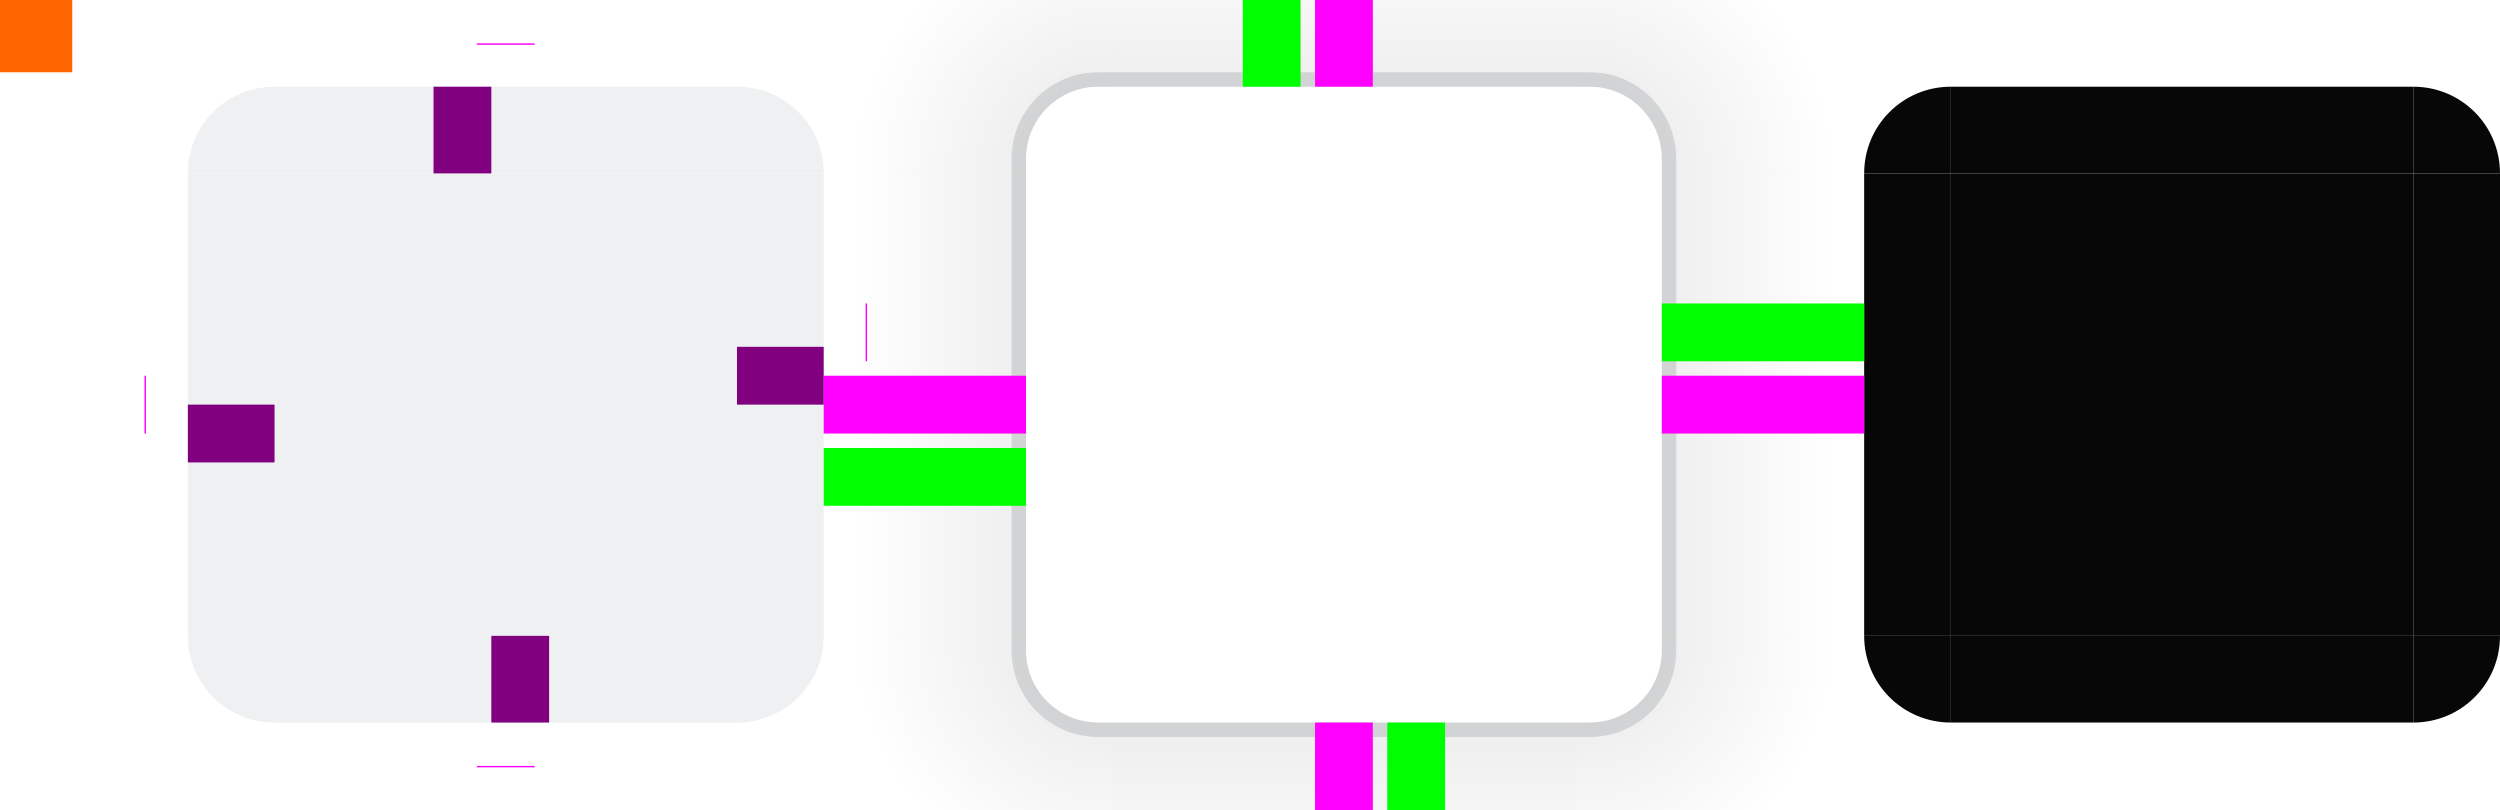
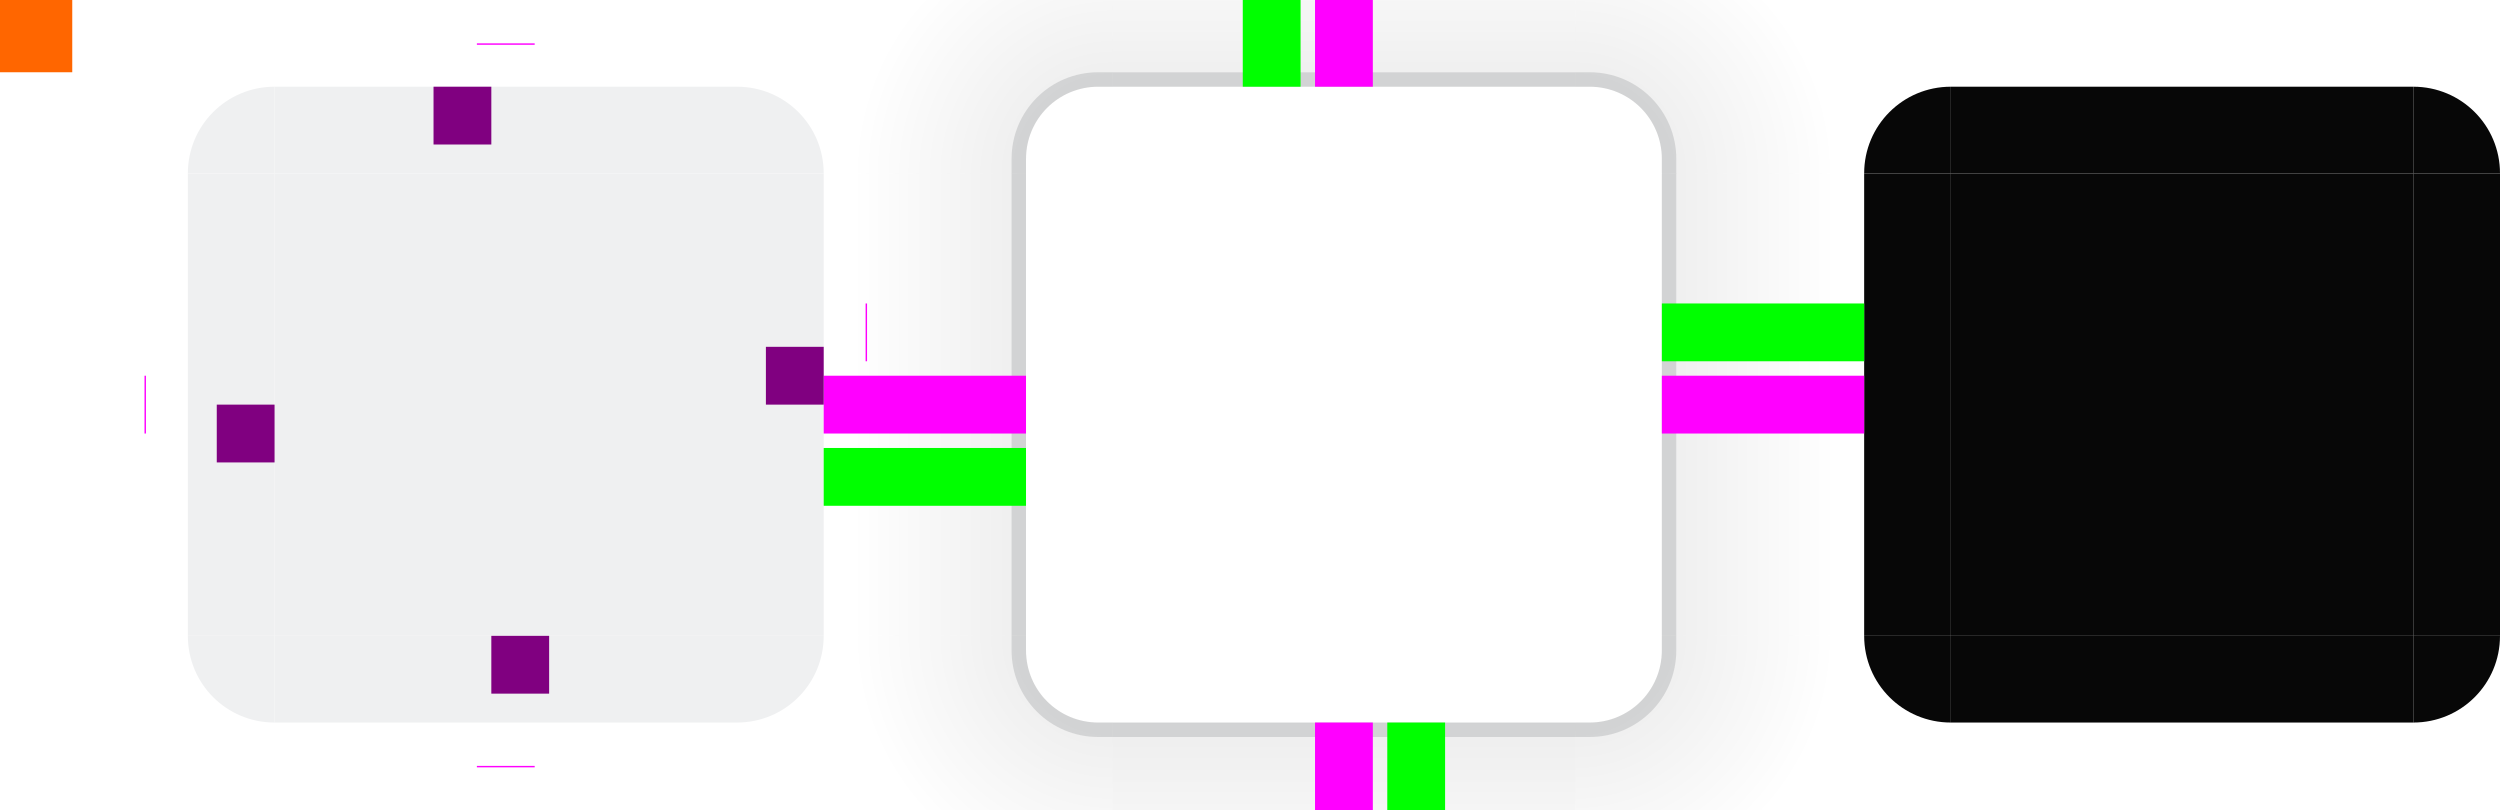
<svg xmlns="http://www.w3.org/2000/svg" xmlns:xlink="http://www.w3.org/1999/xlink" width="173" height="56" version="1.1" viewBox="0 0 173 56" id="svg139">
  <defs id="defs13">
    <style id="current-color-scheme" type="text/css">.ColorScheme-Text {
        color:#31363b;
        stop-color:#31363b;
      }
      .ColorScheme-Background {
        color:#eff0f1;
        stop-color:#eff0f1;
      }
      .ColorScheme-Highlight {
        color:#3daee9;
        stop-color:#3daee9;
      }
      .ColorScheme-ViewText {
        color:#31363b;
        stop-color:#31363b;
      }
      .ColorScheme-ViewBackground {
        color:#fcfcfc;
        stop-color:#fcfcfc;
      }
      .ColorScheme-ViewHover {
        color:#93cee9;
        stop-color:#93cee9;
      }
      .ColorScheme-ViewFocus{
        color:#3daee9;
        stop-color:#3daee9;
      }
      .ColorScheme-ButtonText {
        color:#31363b;
        stop-color:#31363b;
      }
      .ColorScheme-ButtonBackground {
        color:#eff0f1;
        stop-color:#eff0f1;
      }
      .ColorScheme-ButtonHover {
        color:#93cee9;
        stop-color:#93cee9;
      }
      .ColorScheme-ButtonFocus{
        color:#3daee9;
        stop-color:#3daee9;
      }</style>
    <linearGradient id="linearGradient4950" x1="51" x2="69" y1="932.36" y2="932.36" gradientUnits="userSpaceOnUse" xlink:href="#linearGradient4270" />
    <linearGradient id="linearGradient4270">
      <stop stop-color="#000000" stop-opacity=".667" offset="0" id="stop4" />
      <stop stop-color="#000000" stop-opacity="0" offset="1" id="stop6" />
    </linearGradient>
    <linearGradient id="linearGradient4948" x1="-15.571" x2="-7.857" y1="932.36" y2="932.36" gradientTransform="matrix(2.3333,0,0,1,17.333,0)" gradientUnits="userSpaceOnUse" xlink:href="#linearGradient4270" />
    <linearGradient id="linearGradient4934" x1="951.79" x2="960.36" y1="-35" y2="-35" gradientTransform="matrix(2.3333,0,0,1,-1272.5,0)" gradientUnits="userSpaceOnUse" xlink:href="#linearGradient4270" />
    <linearGradient id="linearGradient4920" x1="-912.93" x2="-905.22" y1="-35" y2="-35" gradientTransform="matrix(2.3333,0,0,1,1213.8,0)" gradientUnits="userSpaceOnUse" xlink:href="#linearGradient4270" />
    <radialGradient id="radialGradient1805" cx="77" cy="12" r="10" gradientTransform="matrix(0,-1.8,1.8,0,55.4,150.6)" gradientUnits="userSpaceOnUse" xlink:href="#linearGradient4270" />
  </defs>
  <rect id="hint-tile-center" y="-1.4648437e-05" width="5" height="5" fill="#ff6600" x="0" />
  <g id="top" transform="translate(0,-904.36)">
    <rect class="ColorScheme-Background" transform="matrix(0,-1,-1,0,0,0)" x="-916.36" y="-51" width="6" height="32" fill="currentColor" id="rect16" style="opacity:1" />
  </g>
  <g id="topleft" transform="translate(0,-904.36)">
    <path id="path19" class="ColorScheme-Background" d="M 19 6 C 15.676 6 13 8.676 13 12 L 17 12 L 18 12 L 19 12 L 19 11 L 19 7 L 19 6 z " transform="translate(0,904.36)" fill="currentColor" style="opacity:1" />
  </g>
  <g id="topright" transform="translate(0,-904.36)">
    <path id="path22" class="ColorScheme-Background" d="M 51 6 L 51 7 L 51 11 L 51 12 L 52 12 L 53 12 L 56 12 L 57 12 C 57 8.676 54.324 6 51 6 z " transform="translate(0,904.36)" fill="currentColor" style="opacity:1" />
  </g>
  <g id="bottom" transform="translate(0,-904.36)">
    <rect class="ColorScheme-Background" transform="rotate(90)" x="948.36" y="-51" width="6" height="32" fill="currentColor" id="rect25" style="opacity:1" />
  </g>
  <g id="bottomleft" transform="translate(0,-904.36)">
    <path id="path28" class="ColorScheme-Background" d="M 13 44 C 13 47.324 15.676 50 19 50 L 19 49 L 19 45 L 19 44 L 18 44 L 17 44 L 14 44 L 13 44 z " transform="translate(0,904.36)" fill="currentColor" style="opacity:1" />
  </g>
  <g id="bottomright" transform="translate(0,-904.36)">
    <path id="path31" class="ColorScheme-Background" d="M 51 44 L 51 45 L 51 49 L 51 50 C 54.324 50 57 47.324 57 44 L 56 44 L 53 44 L 52 44 L 51 44 z " transform="translate(0,904.36)" fill="currentColor" style="opacity:1" />
  </g>
  <g id="left" transform="translate(0,-904.36)">
    <rect class="ColorScheme-Background" transform="scale(-1,1)" x="-19" y="916.36" width="6" height="32" fill="currentColor" id="rect34" style="opacity:1" />
  </g>
  <g id="right" transform="translate(0,-904.36)">
    <rect class="ColorScheme-Background" x="51" y="916.36" width="6" height="32" fill="currentColor" id="rect37" style="opacity:1" />
  </g>
  <g id="center" transform="translate(0,-904.36)">
    <rect x="19" y="916.36" width="32" height="32" fill="none" id="rect40" />
    <rect class="ColorScheme-Background" x="19" y="916.36" width="32" height="32" fill="currentColor" id="rect42" style="opacity:1" />
  </g>
  <rect id="hint-top-inset" x="33" y="3" width="4" height="0.1" fill="#ff00ff" />
  <rect id="hint-bottom-inset" x="33" y="53" width="4" height="0.1" fill="#ff00ff" />
  <rect id="hint-right-inset" transform="rotate(90)" x="21" y="-60" width="4" height="0.1" fill="#ff00ff" />
  <rect id="hint-left-inset" transform="rotate(90)" x="26" y="-10.1" width="4" height="0.1" fill="#ff00ff" />
  <g id="mask-top" transform="matrix(1,0,0,1.2,116,-1086.432)">
    <rect transform="matrix(0,-1,-1,0,0,0)" x="-915.36" y="-51" width="5" height="32" fill="#000000" opacity="0.97" id="rect49" />
  </g>
  <g id="mask-topleft" transform="matrix(1.2,0,0,1.2,113.4,-1086.432)">
    <path transform="translate(-116,904.36)" d="m 134,6 c -2.77,0 -5,2.23 -5,5 h 5 z" fill="#000000" opacity="0.97" id="path52" />
  </g>
  <g id="mask-topright" transform="matrix(1.2,0,0,1.2,104.6,-1086.432)">
    <path transform="translate(-116,904.36)" d="m 168,6 v 5 h 5 c 0,-2.77 -2.23,-5 -5,-5 z" fill="#000000" opacity="0.97" id="path55" />
  </g>
  <g id="mask-bottom" transform="matrix(1,0,0,1.2,116,-1095.232)">
    <rect transform="rotate(90)" x="949.36" y="-51" width="5" height="32" fill="#000000" opacity="0.97" id="rect58" />
  </g>
  <g id="mask-bottomleft" transform="matrix(1.2,0,0,1.2,113.4,-1095.232)">
    <path transform="translate(-116,904.36)" d="m 129,45 c 0,2.77 2.23,5 5,5 v -5 z" fill="#000000" opacity="0.97" id="path61" />
  </g>
  <g id="mask-bottomright" transform="matrix(1.2,0,0,1.2,104.6,-1095.232)">
    <path transform="translate(-116,904.36)" d="m 168,45 v 5 c 2.77,0 5,-2.23 5,-5 z" fill="#000000" opacity="0.97" id="path64" />
  </g>
  <g id="mask-left" transform="matrix(1.2,0,0,1,113.4,-904.36)">
    <rect transform="scale(-1,1)" x="-18" y="916.36" width="5" height="32" fill="#000000" opacity="0.97" id="rect67" />
  </g>
  <g id="mask-right" transform="matrix(1.2,0,0,1,104.6,-904.36)">
    <rect x="52" y="916.36" width="5" height="32" fill="#000000" opacity="0.97" id="rect70" />
  </g>
  <g id="mask-center" transform="translate(116,-904.36)">
    <rect x="19" y="916.36" width="32" height="32" fill="none" id="rect73" />
    <rect x="19" y="916.36" width="32" height="32" fill="#000000" opacity="0.97" id="rect75" />
  </g>
  <g id="shadow-top" transform="translate(58,-904.36)">
    <rect transform="matrix(0,-1,-1,0,0,0)" x="-916.36" y="-51" width="6" height="32" fill="none" id="rect78" />
    <rect transform="matrix(0,-1,-1,0,0,0)" x="-910.36" y="-51" width="14" height="32" fill="url(#linearGradient4920)" opacity="0.15" id="rect80" style="fill:url(#linearGradient4920)" />
    <rect transform="matrix(0,-1,-1,0,0,0)" x="-911.36" y="-51" width="1" height="32" fill="none" id="rect82" />
    <rect transform="matrix(0,-1,-1,0,0,0)" x="-910.36" y="-51" width="1" height="32" id="rect84" class="ColorScheme-Text" fill="currentColor" style="opacity:0.15" />
  </g>
  <g id="shadow-topleft" transform="translate(58,-904.36)">
    <path transform="translate(-58,904.36)" d="m 57,-8 v 20 c 4.667,6e-6 9.333,9e-6 14,0 v -1 c 0,-2.77 2.23,-5 5,-5 h 1 V -8 Z" fill="url(#radialGradient1805)" fill-rule="evenodd" opacity="0.15" id="path87" style="fill:url(#radialGradient1805)" />
    <rect transform="scale(-1,1)" x="-19" y="910.36" width="6" height="6" ry="1" fill="none" id="rect89" />
    <rect transform="scale(-1,1)" x="-19" y="910.36" width="2" height="6" ry="0" fill="none" id="rect91" />
    <rect transform="scale(-1,1)" x="-18" y="914.36" width="5" height="2" fill="none" id="rect93" />
    <path transform="translate(-58,904.36)" d="m 76,5 c -3.324,0 -6,2.676 -6,6 v 1 h 1 v -1 c 0,-2.77 2.23,-5 5,-5 h 1 V 5 Z" id="path95" class="ColorScheme-Text" fill="currentColor" style="opacity:0.15" />
  </g>
  <g id="shadow-bottom" transform="translate(58,-904.36)">
    <rect transform="rotate(90)" x="948.36" y="-51" width="6" height="32" fill="none" id="rect98" />
    <rect transform="rotate(90)" x="954.36" y="-51" width="14" height="32" fill="url(#linearGradient4934)" opacity="0.15" id="rect100" style="fill:url(#linearGradient4934)" />
    <rect transform="rotate(90)" x="953.36" y="-51" width="1" height="32" fill="none" id="rect102" />
    <rect transform="rotate(90)" x="954.36" y="-51" width="1" height="32" id="rect104" class="ColorScheme-Text" fill="currentColor" style="opacity:0.15" />
  </g>
  <g id="shadow-left" transform="translate(58,-904.36)">
    <rect transform="scale(-1,1)" x="-19" y="916.36" width="6" height="32" fill="none" id="rect107" />
    <rect transform="scale(-1,1)" x="-13" y="916.36" width="14" height="32" fill="url(#linearGradient4948)" opacity="0.15" id="rect109" style="fill:url(#linearGradient4948)" />
    <rect transform="scale(-1,1)" x="-14" y="916.36" width="1" height="32" fill="none" id="rect111" />
    <rect transform="scale(-1,1)" x="-13" y="916.36" width="1" height="32" id="rect113" class="ColorScheme-Text" fill="currentColor" style="opacity:0.15" />
  </g>
  <g id="shadow-right" transform="translate(58,-904.36)">
    <rect x="51" y="916.36" width="6" height="32" fill="none" id="rect116" />
    <rect x="57" y="916.36" width="14" height="32" fill="url(#linearGradient4950)" opacity="0.15" id="rect118" style="fill:url(#linearGradient4950)" />
    <rect x="56" y="916.36" width="1" height="32" fill="none" id="rect120" />
    <rect x="57" y="916.36" width="1" height="32" id="rect122" class="ColorScheme-Text" fill="currentColor" style="opacity:0.15" />
  </g>
  <g id="shadow-center" transform="translate(58,-904.36)" fill="none">
    <rect x="19" y="916.36" width="32" height="32" id="rect125" />
    <rect x="19" y="916.36" width="32" height="32" id="rect127" />
  </g>
  <rect id="shadow-hint-top-inset" x="91" y="-8" width="4" height="14" fill="#ff00ff" />
  <rect id="shadow-hint-bottom-inset" x="91" y="50" width="4" height="14" fill="#ff00ff" />
  <rect id="shadow-hint-right-inset" transform="rotate(90)" x="26" y="-129" width="4" height="14" fill="#ff00ff" />
  <rect id="shadow-hint-left-inset" transform="rotate(90)" x="26" y="-71" width="4" height="14" fill="#ff00ff" />
  <rect id="shadow-hint-top-margin" x="86" y="-8" width="4" height="14" fill="#ff00ff" style="fill:#00ff00;stroke-width:1.528" />
  <rect id="shadow-hint-bottom-margin" x="96" y="50" width="4" height="14" fill="#ff00ff" style="fill:#00ff00;stroke-width:1.528" />
  <rect id="shadow-hint-right-margin" transform="rotate(90)" x="21" y="-129" width="4" height="14" fill="#ff00ff" style="fill:#00ff00;stroke-width:1.528" />
  <rect id="shadow-hint-left-margin" transform="rotate(90)" x="31" y="-71" width="4" height="14" fill="#ff00ff" style="fill:#00ff00;stroke-width:1.528" />
  <use id="shadow-topright" transform="rotate(90,93,28)" width="100%" height="100%" xlink:href="#shadow-topleft" x="0" y="0" />
  <use id="shadow-bottomleft" transform="rotate(-90,93,28)" width="100%" height="100%" xlink:href="#shadow-topleft" x="0" y="0" />
  <use id="shadow-bottomright" transform="rotate(180,93,28)" width="100%" height="100%" xlink:href="#shadow-topleft" x="0" y="0" />
-   <rect id="hint-bottom-margin" x="34" y="44" height="6" fill="#800080" width="4" style="stroke-width:1" />
-   <rect id="hint-left-margin" transform="rotate(90)" x="28" y="-19" width="4" height="6" fill="#800080" style="stroke-width:1" />
-   <rect id="hint-top-margin" x="30" y="6" width="4" height="6" fill="#800080" style="stroke-width:1" />
-   <rect id="hint-right-margin" transform="rotate(90)" x="24" y="-57" width="4" height="6" fill="#800080" style="stroke-width:1" />
+   <rect id="hint-bottom-margin" x="34" y="44" height="4" fill="#800080" width="4" style="stroke-width:1" />
+   <rect id="hint-left-margin" transform="rotate(90)" x="28" y="-19" width="4" height="4" fill="#800080" style="stroke-width:1" />
+   <rect id="hint-top-margin" x="30" y="6" width="4" height="4" fill="#800080" style="stroke-width:1" />
+   <rect id="hint-right-margin" transform="rotate(90)" x="24" y="-57" width="4" height="4" fill="#800080" style="stroke-width:1" />
  <rect style="color:#eff0f1;fill:currentColor;fill-opacity:1;stroke:none;stop-color:#eff0f1" id="thick-center" width="32" height="32" x="19" y="75" class="ColorScheme-Background" />
  <rect transform="rotate(90)" style="fill:#800080;fill-opacity:1;stroke:none;stroke-width:1.155" id="thick-hint-right-margin" width="4" height="8" x="95" y="-56" />
  <rect transform="rotate(90)" y="-20" x="95" height="8" width="4" id="thick-hint-left-margin" style="fill:#800080;fill-opacity:1;stroke:none;stroke-width:1.155" />
  <rect y="69" x="38" height="8" width="4" id="thick-hint-top-margin" style="fill:#800080;fill-opacity:1;stroke:none;stroke-width:1.155" />
  <rect style="fill:#800080;fill-opacity:1;stroke:none;stroke-width:1.155" id="thick-hint-bottom-margin" width="4" height="8" x="39" y="105" />
</svg>
